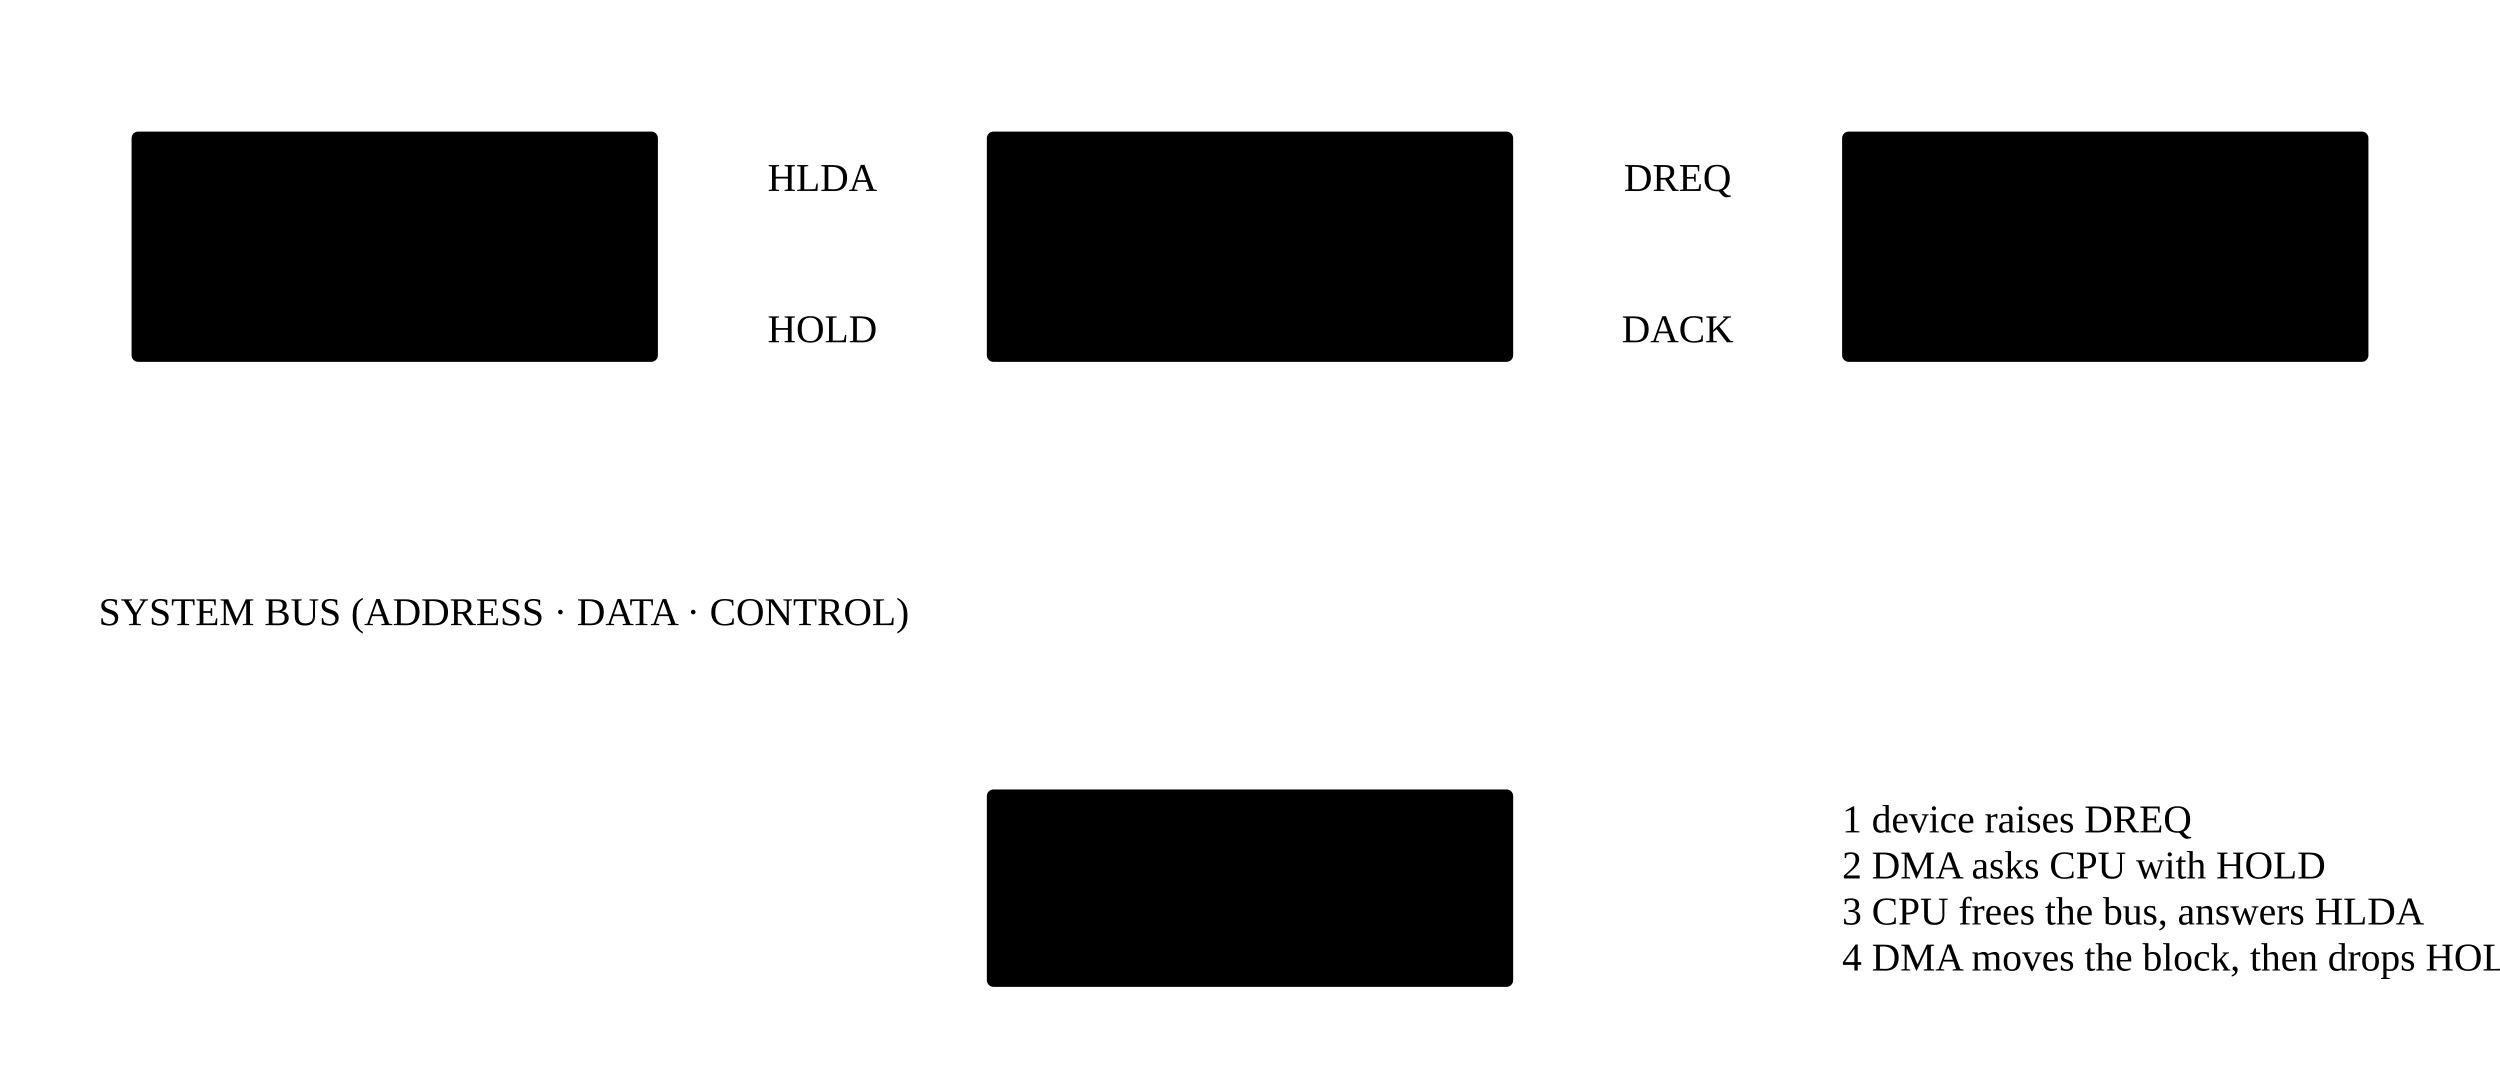
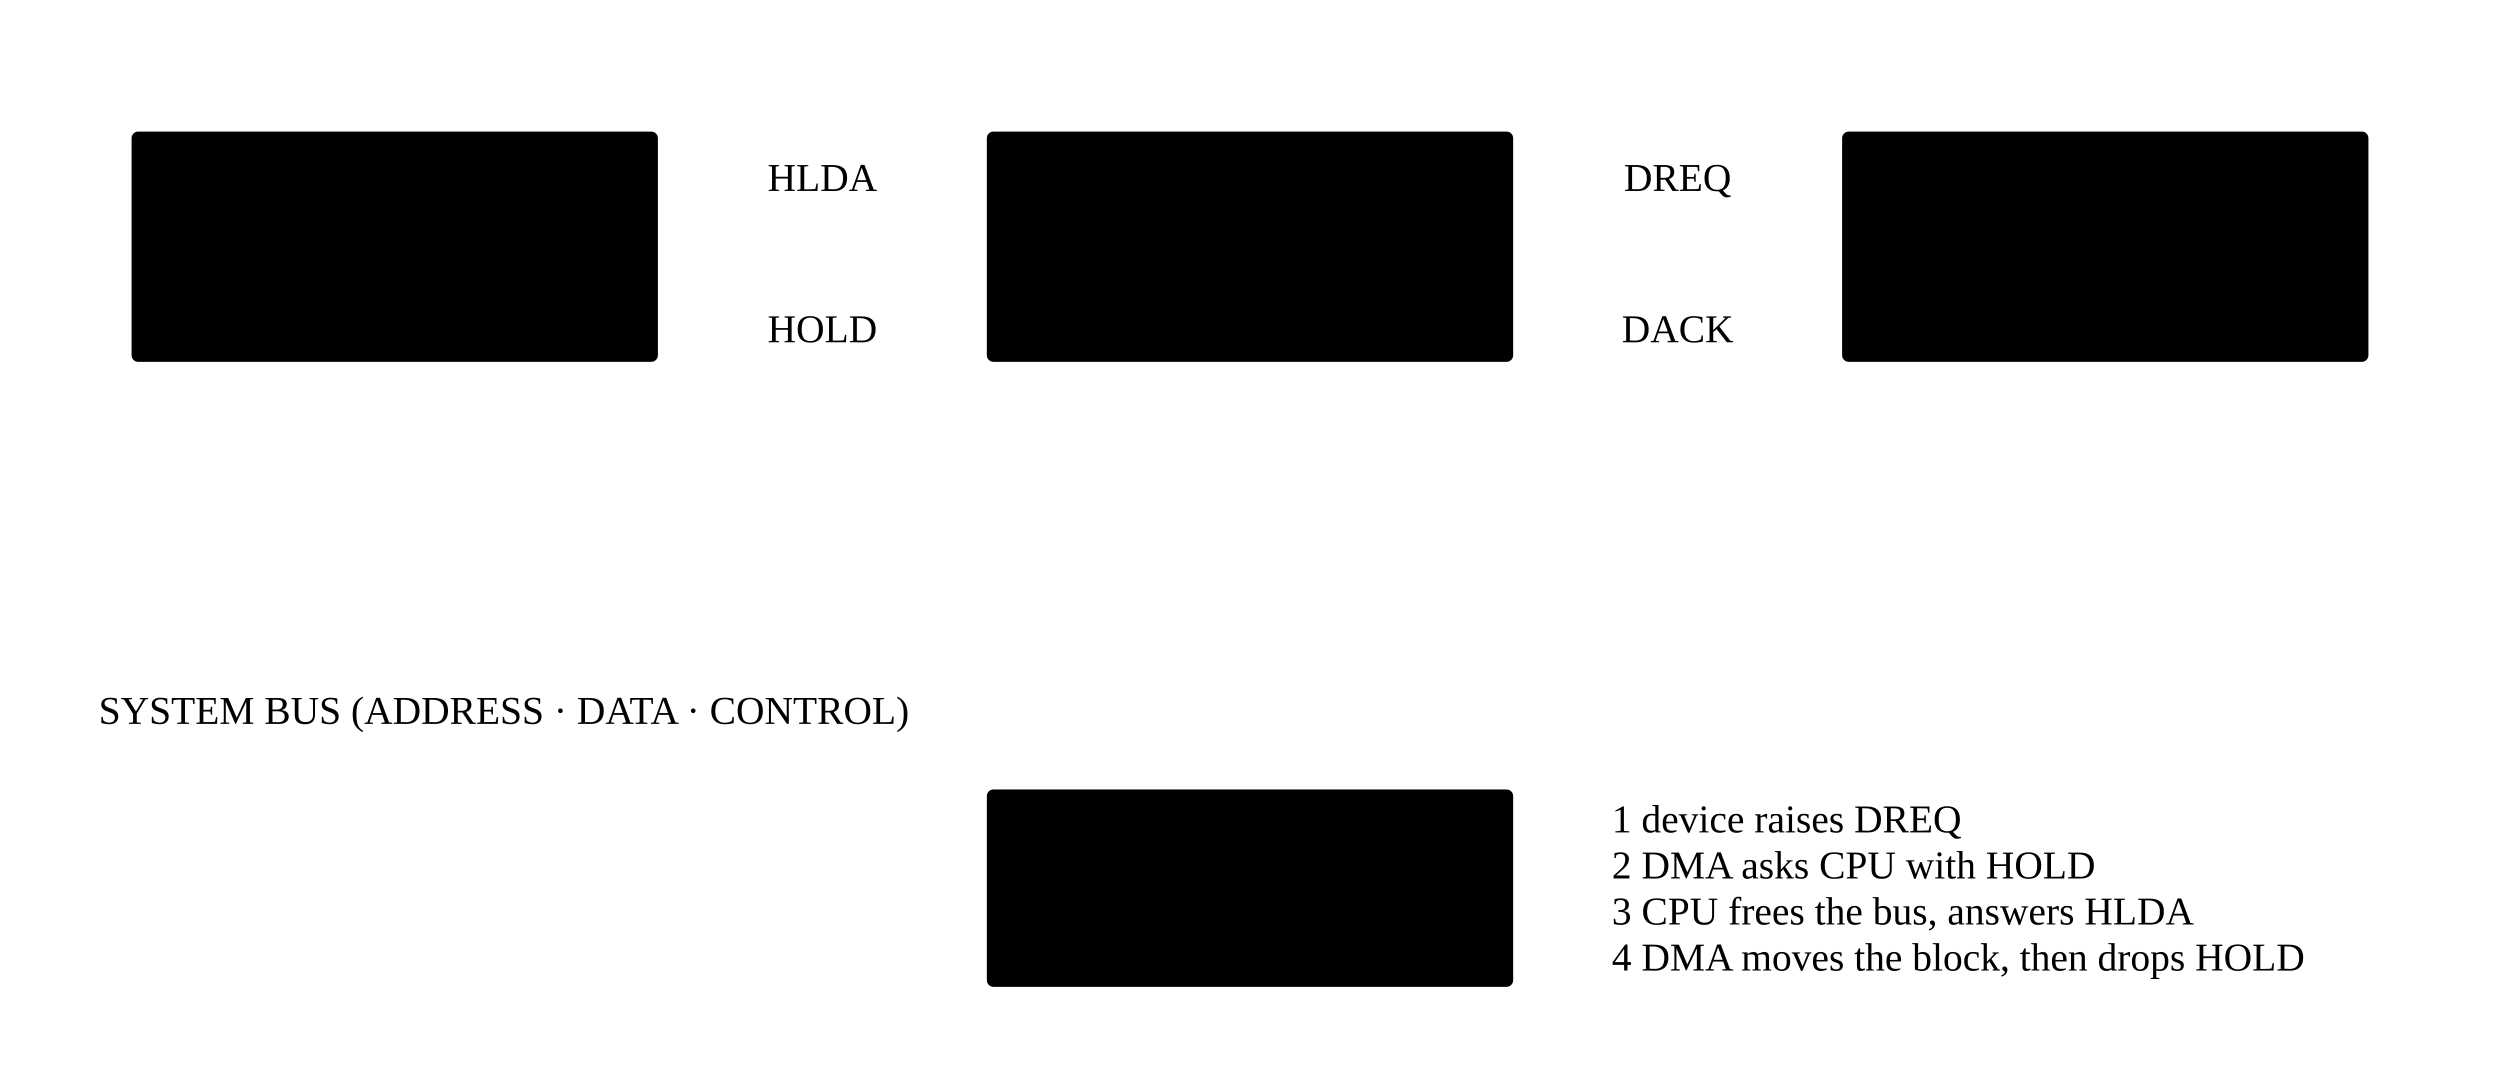
<svg xmlns="http://www.w3.org/2000/svg" viewBox="0 0 760 330" style="min-width:620px">
  <rect class="d-box-a" x="40" y="40" width="160" height="70" rx="2" />
  <rect class="d-box-3" x="300" y="40" width="160" height="70" rx="2" />
  <rect class="d-box-2" x="560" y="40" width="160" height="70" rx="2" />
  <path class="d-line-acc d-arr-acc" d="M200.0 64.0 L300.0 64.0" />
  <path class="d-line-acc d-arr-acc" d="M300.0 86.0 L200.0 86.0" />
  <path class="d-line d-arr" d="M560.0 64.0 L460.0 64.0" />
  <path class="d-line d-arr" d="M460.0 86.0 L560.0 86.0" />
  <path class="d-bus" d="M20.0 200.0 L740.0 200.0" />
  <rect class="d-box-2" x="300" y="240" width="160" height="60" rx="2" />
  <path class="d-line d-arr2" d="M120.0 110.0 L120.0 196.0" />
  <path class="d-line d-arr2" d="M380.0 110.0 L380.0 196.0" />
  <path class="d-line d-arr2" d="M640.0 110.0 L640.0 196.0" />
  <path class="d-line d-arr2" d="M380.0 204.0 L380.0 240.0" />
  <text class="d-title d-on-accent" x="120" y="67.0" text-anchor="middle" dominant-baseline="central">CPU</text>
  <text class="d-small d-on-accent" x="120" y="83.0" text-anchor="middle" dominant-baseline="central">8086</text>
  <text class="d-title" x="380" y="67.0" text-anchor="middle" dominant-baseline="central">DMA controller</text>
  <text class="d-small" x="380" y="83.0" text-anchor="middle" dominant-baseline="central">e.g. 8237</text>
  <text class="d-title" x="640" y="67.0" text-anchor="middle" dominant-baseline="central">I/O device</text>
  <text class="d-small" x="640" y="83.0" text-anchor="middle" dominant-baseline="central">disk, sound…</text>
  <text class="d-mono" x="250" y="54.0" text-anchor="middle" dominant-baseline="central">HLDA</text>
  <text class="d-mono" x="250" y="100.0" text-anchor="middle" dominant-baseline="central">HOLD</text>
  <text class="d-mono" x="510" y="54.0" text-anchor="middle" dominant-baseline="central">DREQ</text>
  <text class="d-mono" x="510" y="100.0" text-anchor="middle" dominant-baseline="central">DACK</text>
-   <text class="d-caps" x="30" y="186.0" text-anchor="start" dominant-baseline="central">SYSTEM BUS (ADDRESS · DATA · CONTROL)</text>
+   <text class="d-caps" x="30" y="216.0" text-anchor="start" dominant-baseline="central">SYSTEM BUS (ADDRESS · DATA · CONTROL)</text>
  <text class="d-title" x="380" y="270.0" text-anchor="middle" dominant-baseline="central">Memory</text>
-   <text class="d-small" x="560" y="249.0" text-anchor="start" dominant-baseline="central">1  device raises DREQ</text>
-   <text class="d-small" x="560" y="263.0" text-anchor="start" dominant-baseline="central">2  DMA asks CPU with HOLD</text>
-   <text class="d-small" x="560" y="277.0" text-anchor="start" dominant-baseline="central">3  CPU frees the bus, answers HLDA</text>
-   <text class="d-small" x="560" y="291.0" text-anchor="start" dominant-baseline="central">4  DMA moves the block, then drops HOLD</text>
+   <text class="d-small" x="490" y="249.0" text-anchor="start" dominant-baseline="central">1  device raises DREQ</text>
+   <text class="d-small" x="490" y="263.0" text-anchor="start" dominant-baseline="central">2  DMA asks CPU with HOLD</text>
+   <text class="d-small" x="490" y="277.0" text-anchor="start" dominant-baseline="central">3  CPU frees the bus, answers HLDA</text>
+   <text class="d-small" x="490" y="291.0" text-anchor="start" dominant-baseline="central">4  DMA moves the block, then drops HOLD</text>
</svg>
